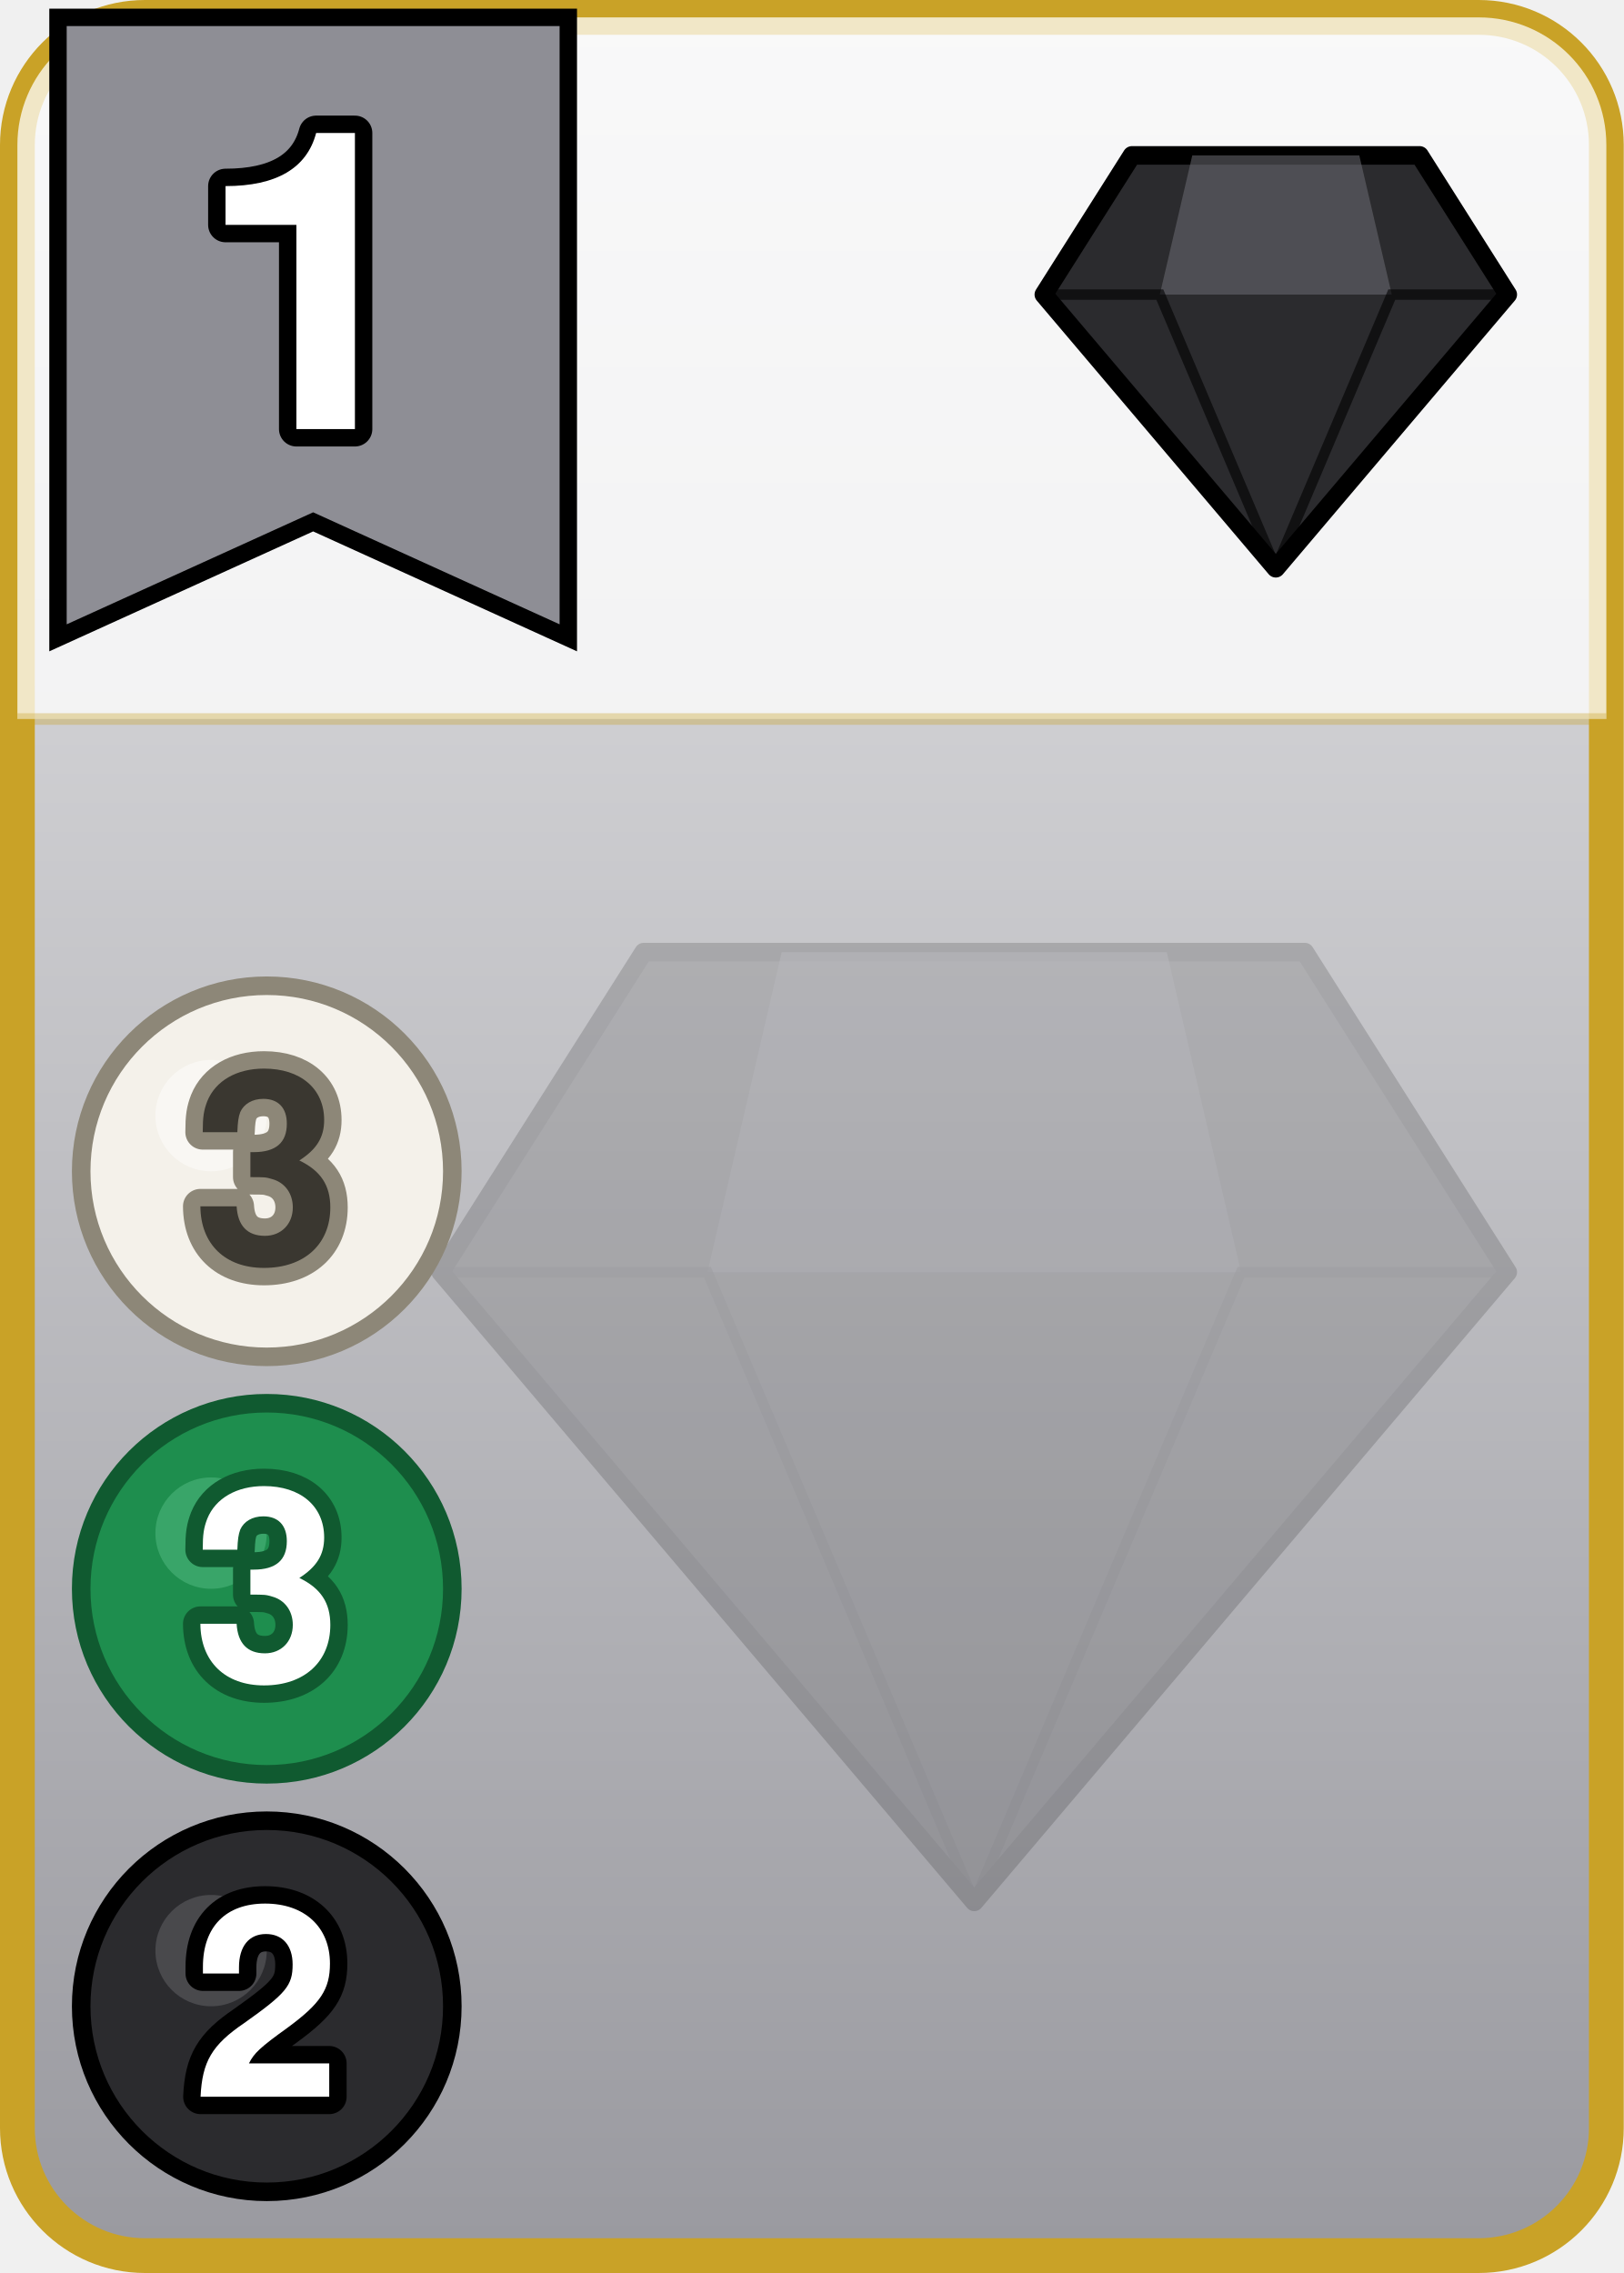
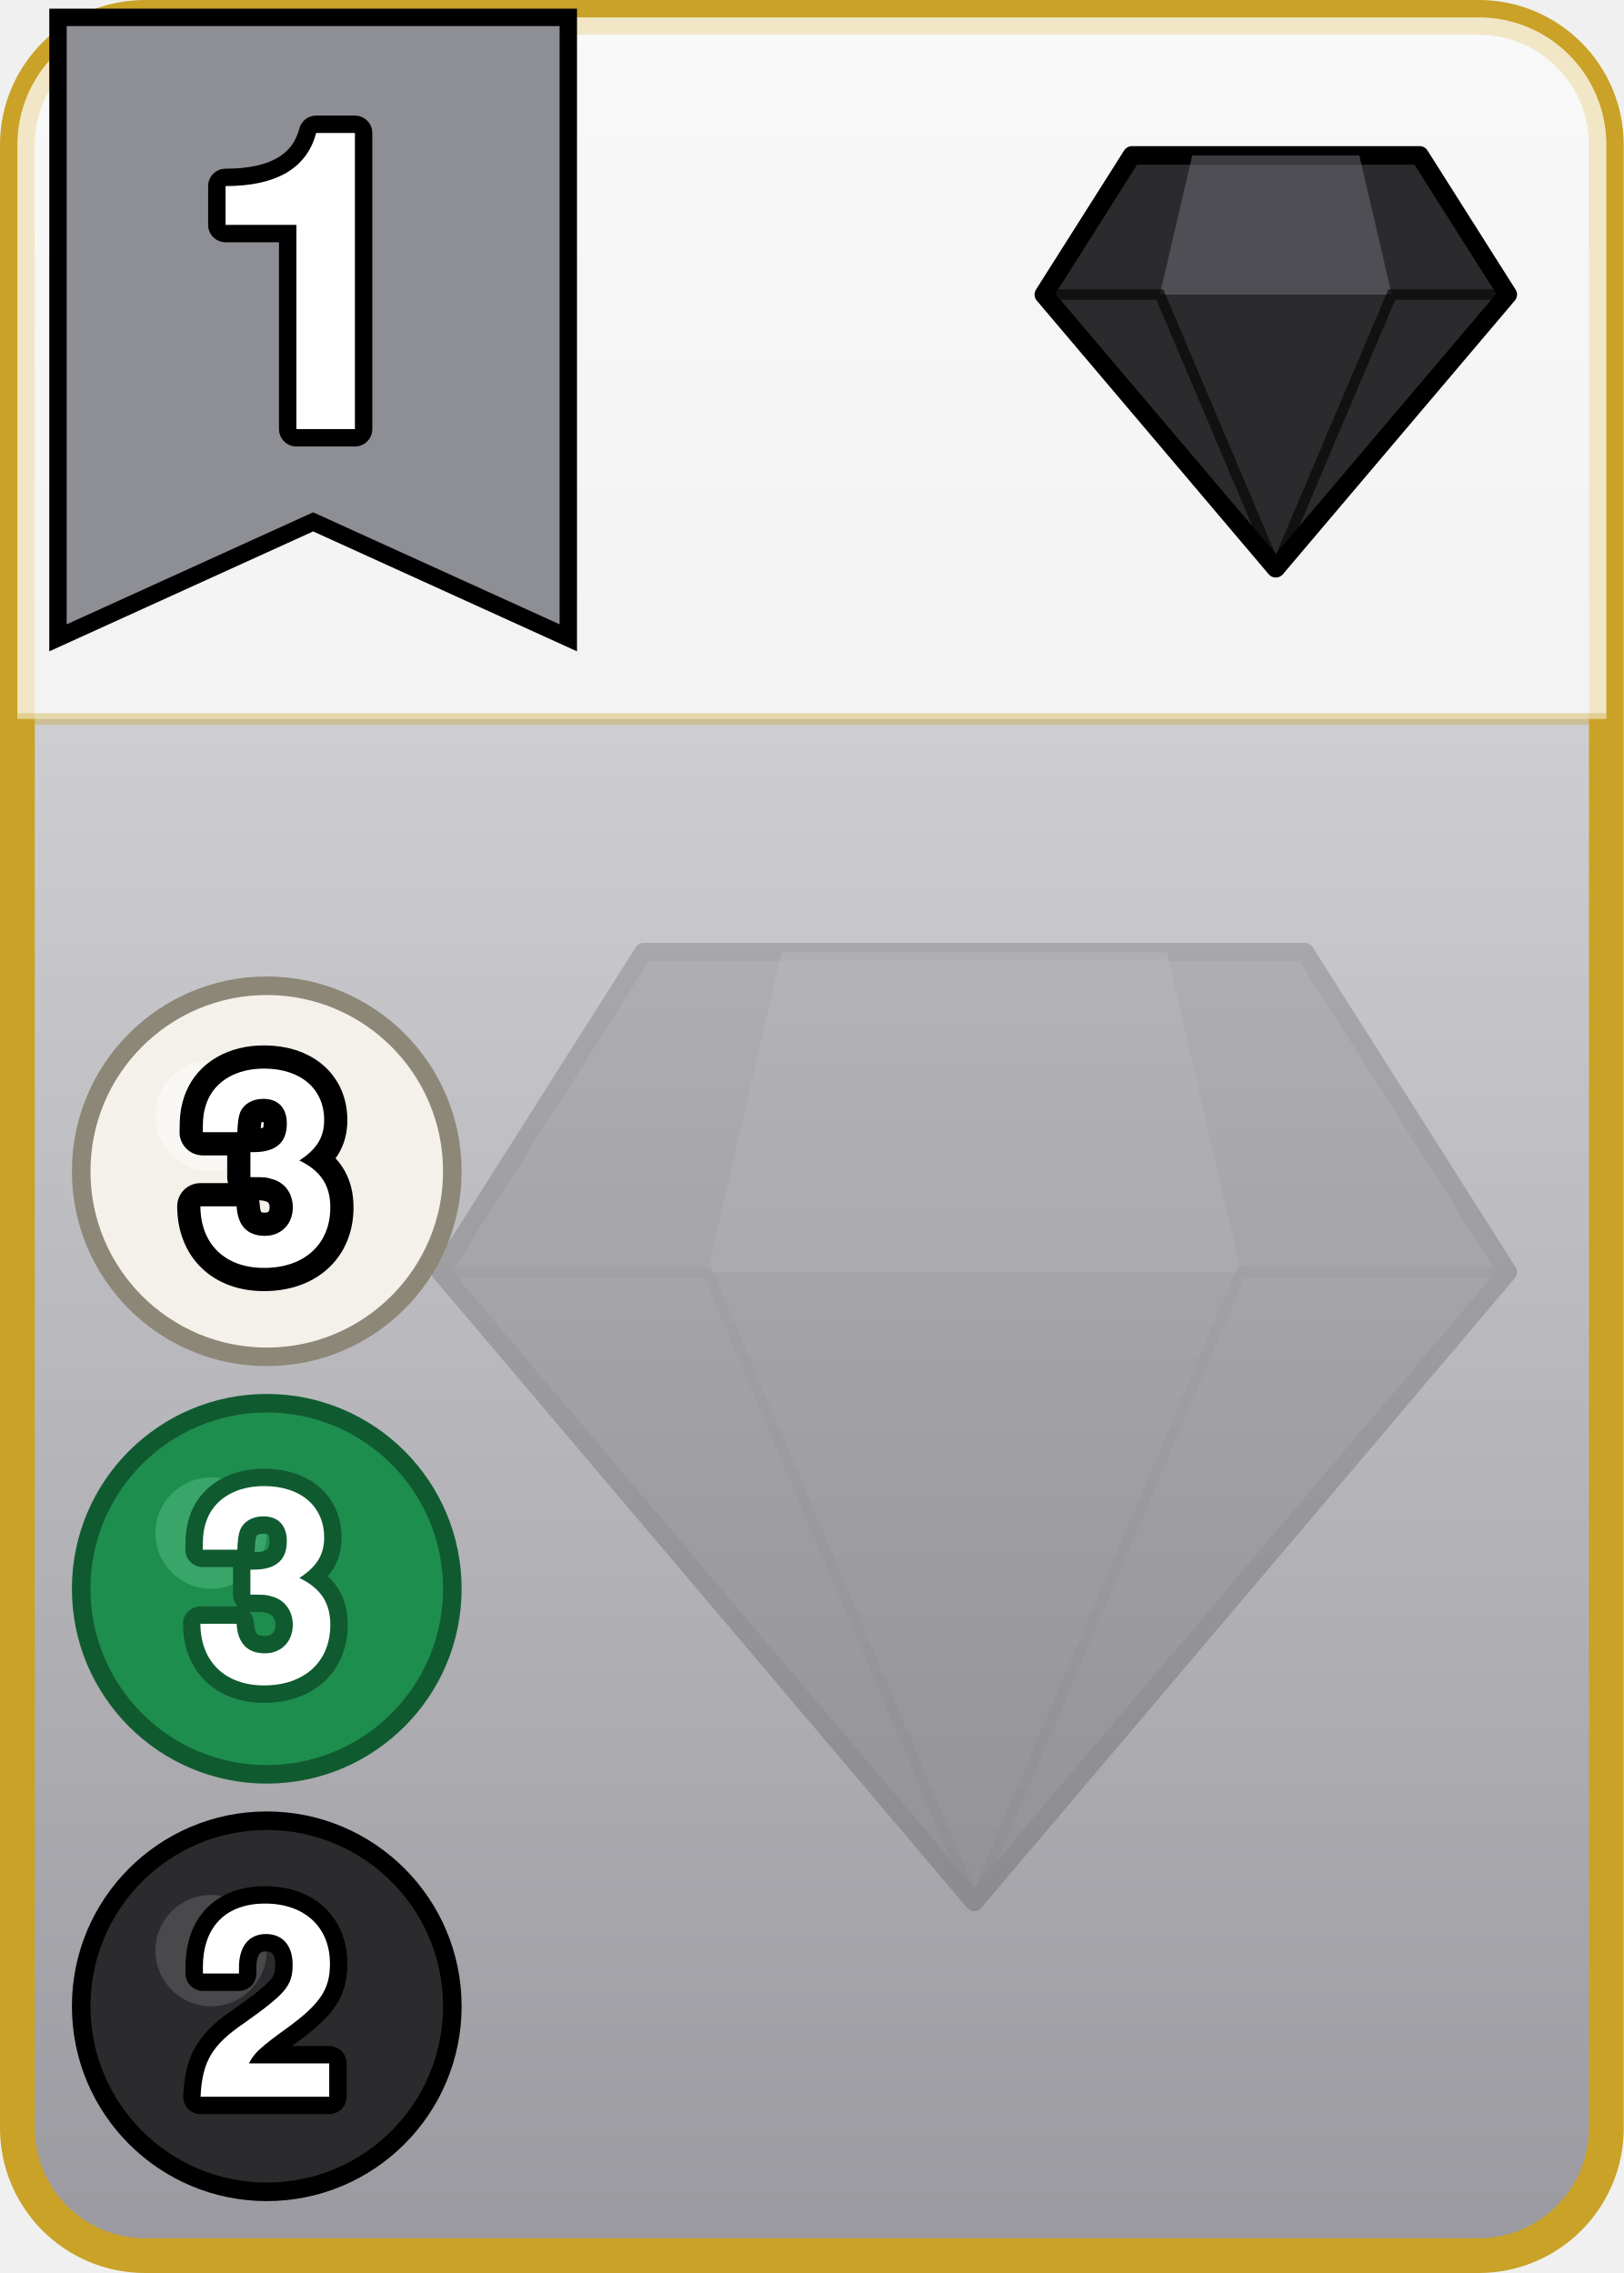
<svg xmlns="http://www.w3.org/2000/svg" width="140" height="196" viewBox="0 0 140 196" role="img" aria-label="レベル2 1点 ボーナス黒 コスト白3・緑3・黒2">
  <defs>
    <linearGradient id="bgc53" x1="0" y1="0" x2="0" y2="1">
      <stop offset="0" stop-color="#E6E6E8" />
      <stop offset="1" stop-color="#9A9AA0" />
    </linearGradient>
  </defs>
  <rect x="1.5" y="1.5" width="137" height="193" rx="11" fill="url(#bgc53)" stroke="#C9A227" stroke-width="3" />
  <g opacity="0.16">
    <polygon points="55.5,82.1 112.5,82.1 130.0,109.7 84.0,164.0 38.0,109.7" fill="#2B2B2E" stroke="#000000" stroke-width="1.6" stroke-linejoin="round" />
    <polygon points="67.4,82.1 100.6,82.1 107.0,109.7 61.0,109.7" fill="#6C6C72" opacity="0.55" />
    <polyline points="38.0,109.7 61.0,109.7 84.0,164.0" fill="none" stroke="#000000" stroke-width="0.9" opacity="0.6" />
    <polyline points="130.0,109.7 107.0,109.7 84.0,164.0" fill="none" stroke="#000000" stroke-width="0.9" opacity="0.6" />
  </g>
  <path d="M1.5,62 V12.5 A11,11 0 0 1 12.5,1.5 H127.5 A11,11 0 0 1 138.5,12.5 V62 Z" fill="#FFFFFF" opacity="0.74" />
  <line x1="1.5" y1="62" x2="138.5" y2="62" stroke="#C9A227" stroke-width="1" opacity="0.35" />
  <polygon points="97.6,13.4 122.4,13.4 130.0,25.4 110.0,49.0 90.0,25.4" fill="#2B2B2E" stroke="#000000" stroke-width="1.6" stroke-linejoin="round" />
  <polygon points="102.8,13.4 117.2,13.4 120.0,25.4 100.0,25.4" fill="#6C6C72" opacity="0.55" />
  <polyline points="90.0,25.4 100.0,25.4 110.0,49.0" fill="none" stroke="#000000" stroke-width="0.9" opacity="0.6" />
  <polyline points="130.0,25.4 120.0,25.4 110.0,49.0" fill="none" stroke="#000000" stroke-width="0.9" opacity="0.6" />
  <path d="M5,1.5 H49 V55 L27,45 L5,55 Z" fill="#8E8E95" stroke="#000000" stroke-width="1.5" />
  <text x="27" y="37" text-anchor="middle" font-size="36" font-weight="800" fill="#FFFFFF" stroke="#000000" stroke-width="3" paint-order="stroke" stroke-linejoin="round" font-family="'Helvetica Neue', Helvetica, Arial, sans-serif">1</text>
  <circle cx="23" cy="101" r="16" fill="#F4F1EA" stroke="#8D8778" stroke-width="1.6" />
  <circle cx="18.2" cy="96.2" r="4.8" fill="#FFFFFF" opacity="0.45" />
-   <text x="23" y="108.8" text-anchor="middle" font-size="23" font-weight="800" fill="#3A3730" stroke="#8D8778" stroke-width="3" paint-order="stroke" stroke-linejoin="round" font-family="'Helvetica Neue', Helvetica, Arial, sans-serif">3</text>
+   <text x="23" y="108.8" text-anchor="middle" font-size="23" font-weight="800" fill="#FFFFFF" stroke="#000000" stroke-width="4" paint-order="stroke" stroke-linejoin="round" font-family="'Helvetica Neue', Helvetica, Arial, sans-serif">3</text>
  <circle cx="23" cy="137" r="16" fill="#1E8E4E" stroke="#105A30" stroke-width="1.6" />
  <circle cx="18.2" cy="132.2" r="4.8" fill="#5CC189" opacity="0.45" />
  <text x="23" y="144.8" text-anchor="middle" font-size="23" font-weight="800" fill="#FFFFFF" stroke="#105A30" stroke-width="3" paint-order="stroke" stroke-linejoin="round" font-family="'Helvetica Neue', Helvetica, Arial, sans-serif">3</text>
  <circle cx="23" cy="173" r="16" fill="#2B2B2E" stroke="#000000" stroke-width="1.6" />
  <circle cx="18.2" cy="168.2" r="4.8" fill="#6C6C72" opacity="0.45" />
  <text x="23" y="180.8" text-anchor="middle" font-size="23" font-weight="800" fill="#FFFFFF" stroke="#000000" stroke-width="3" paint-order="stroke" stroke-linejoin="round" font-family="'Helvetica Neue', Helvetica, Arial, sans-serif">2</text>
</svg>
